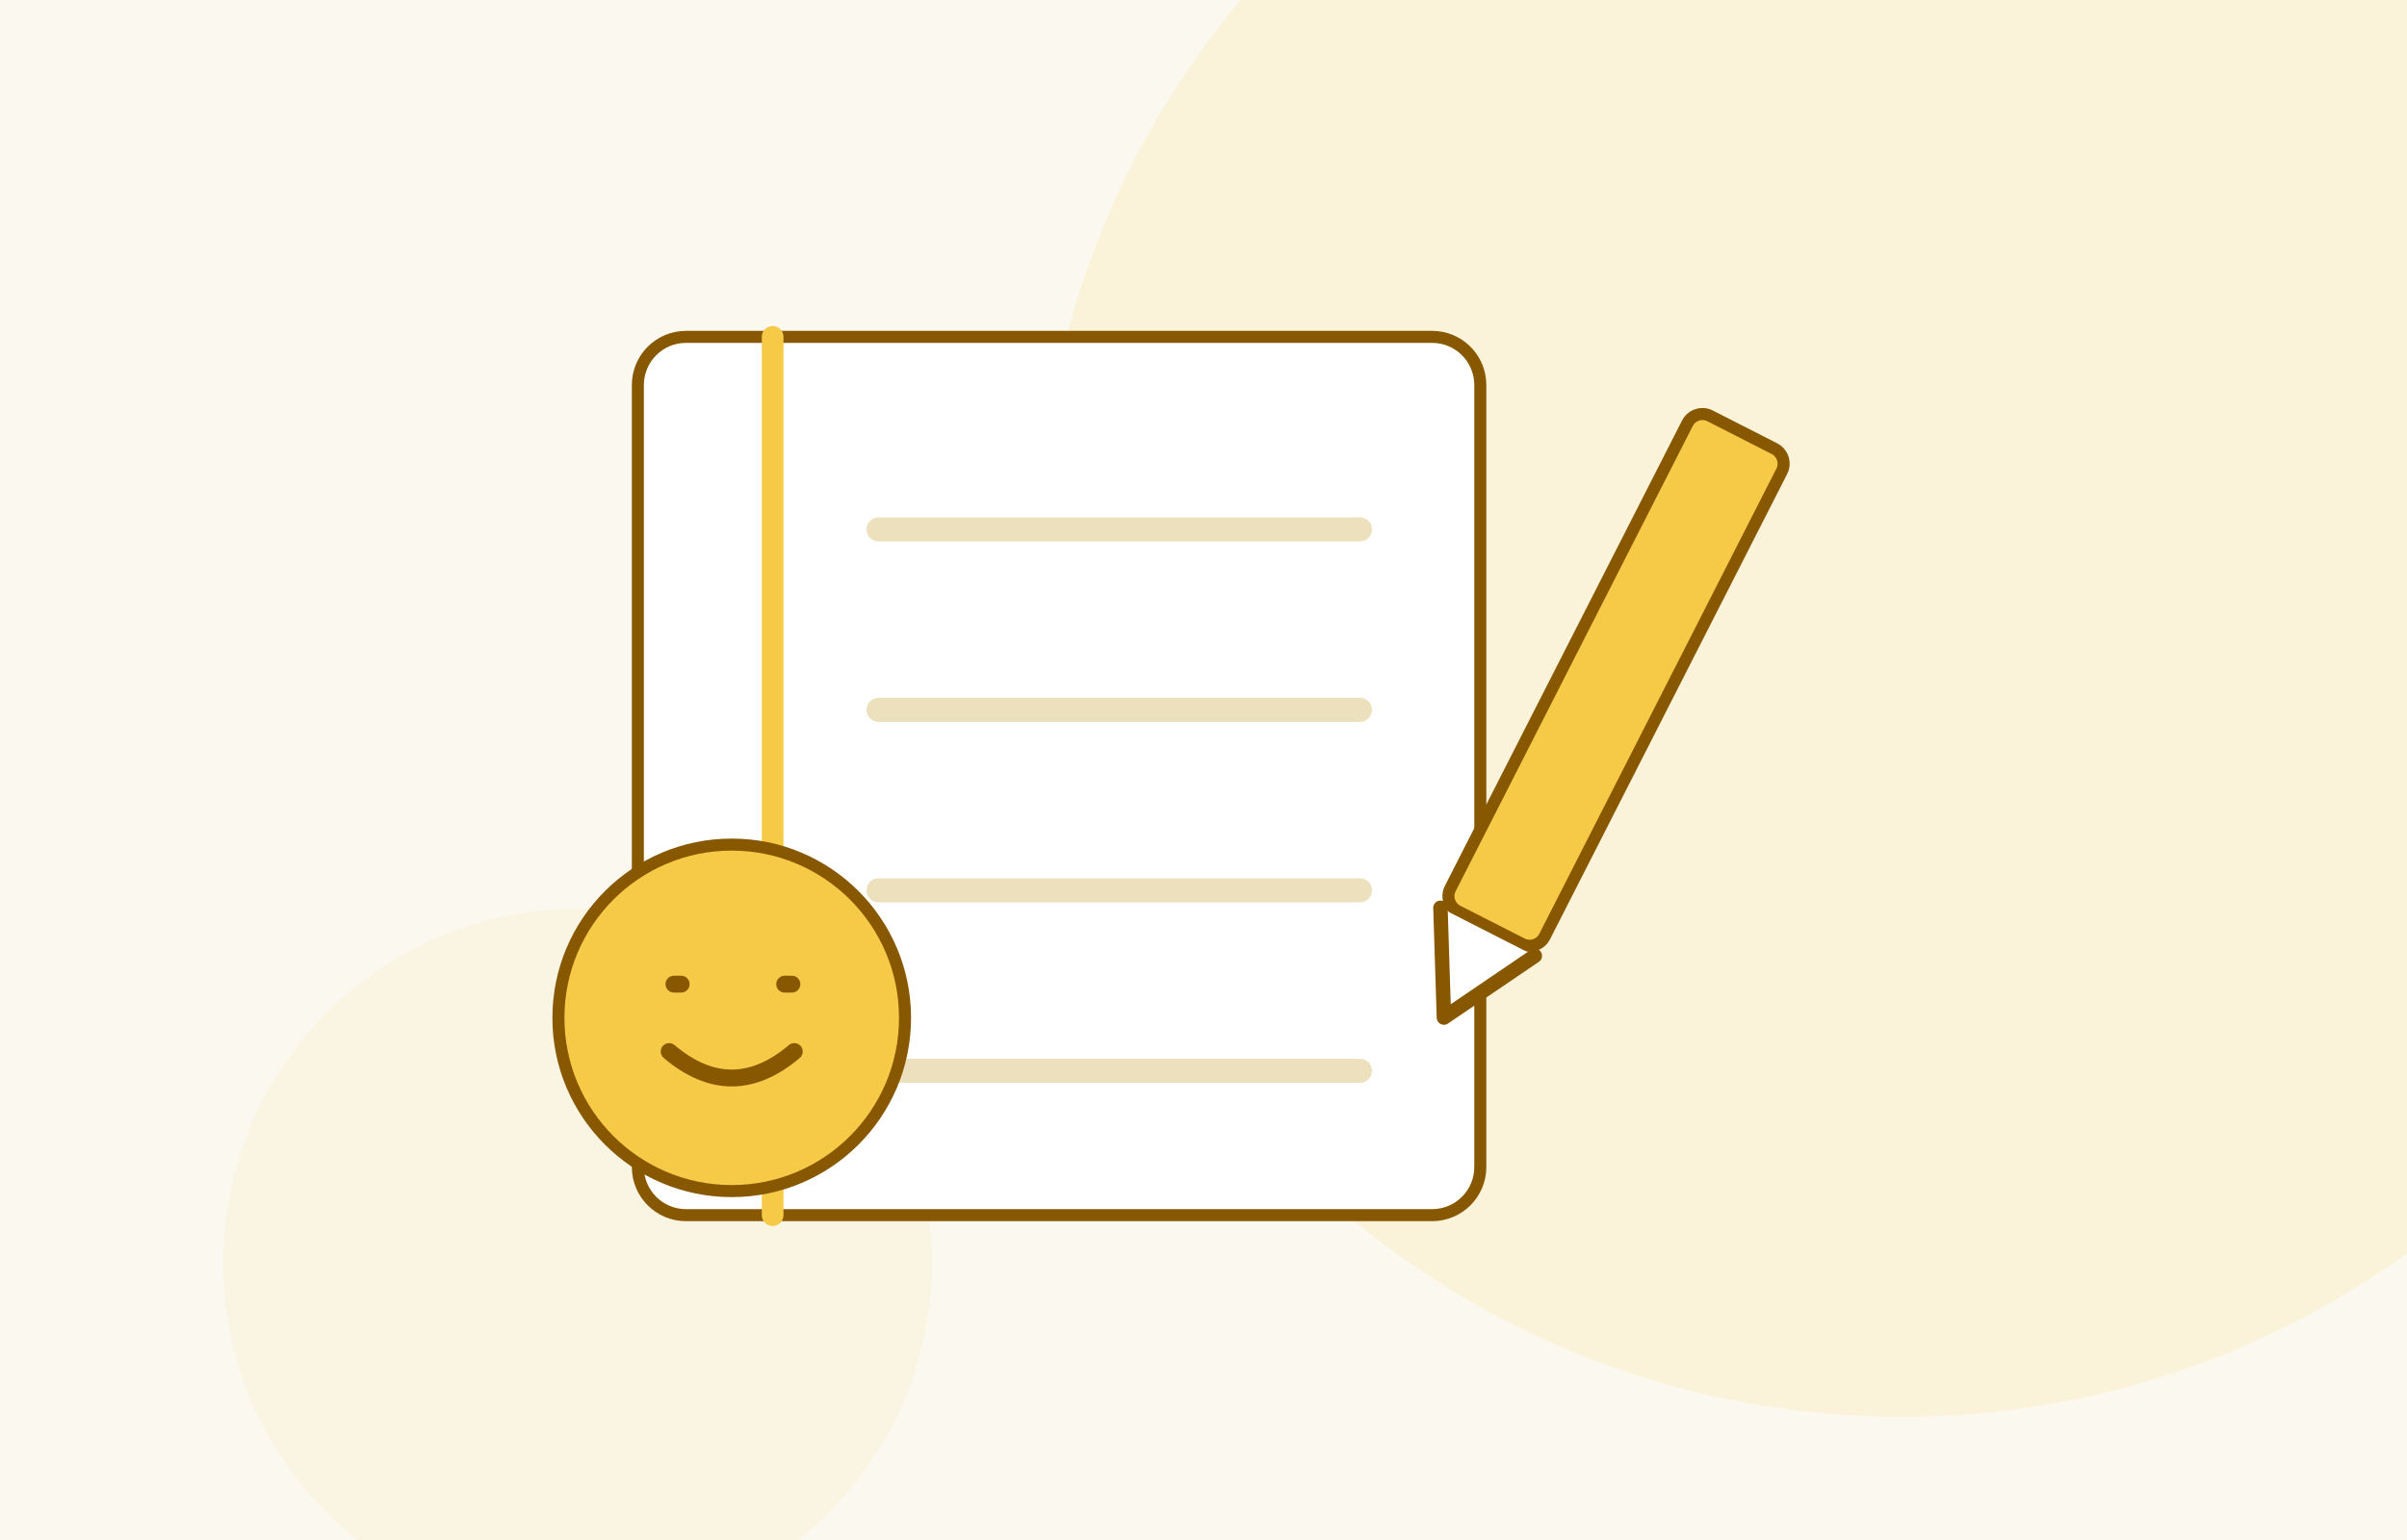
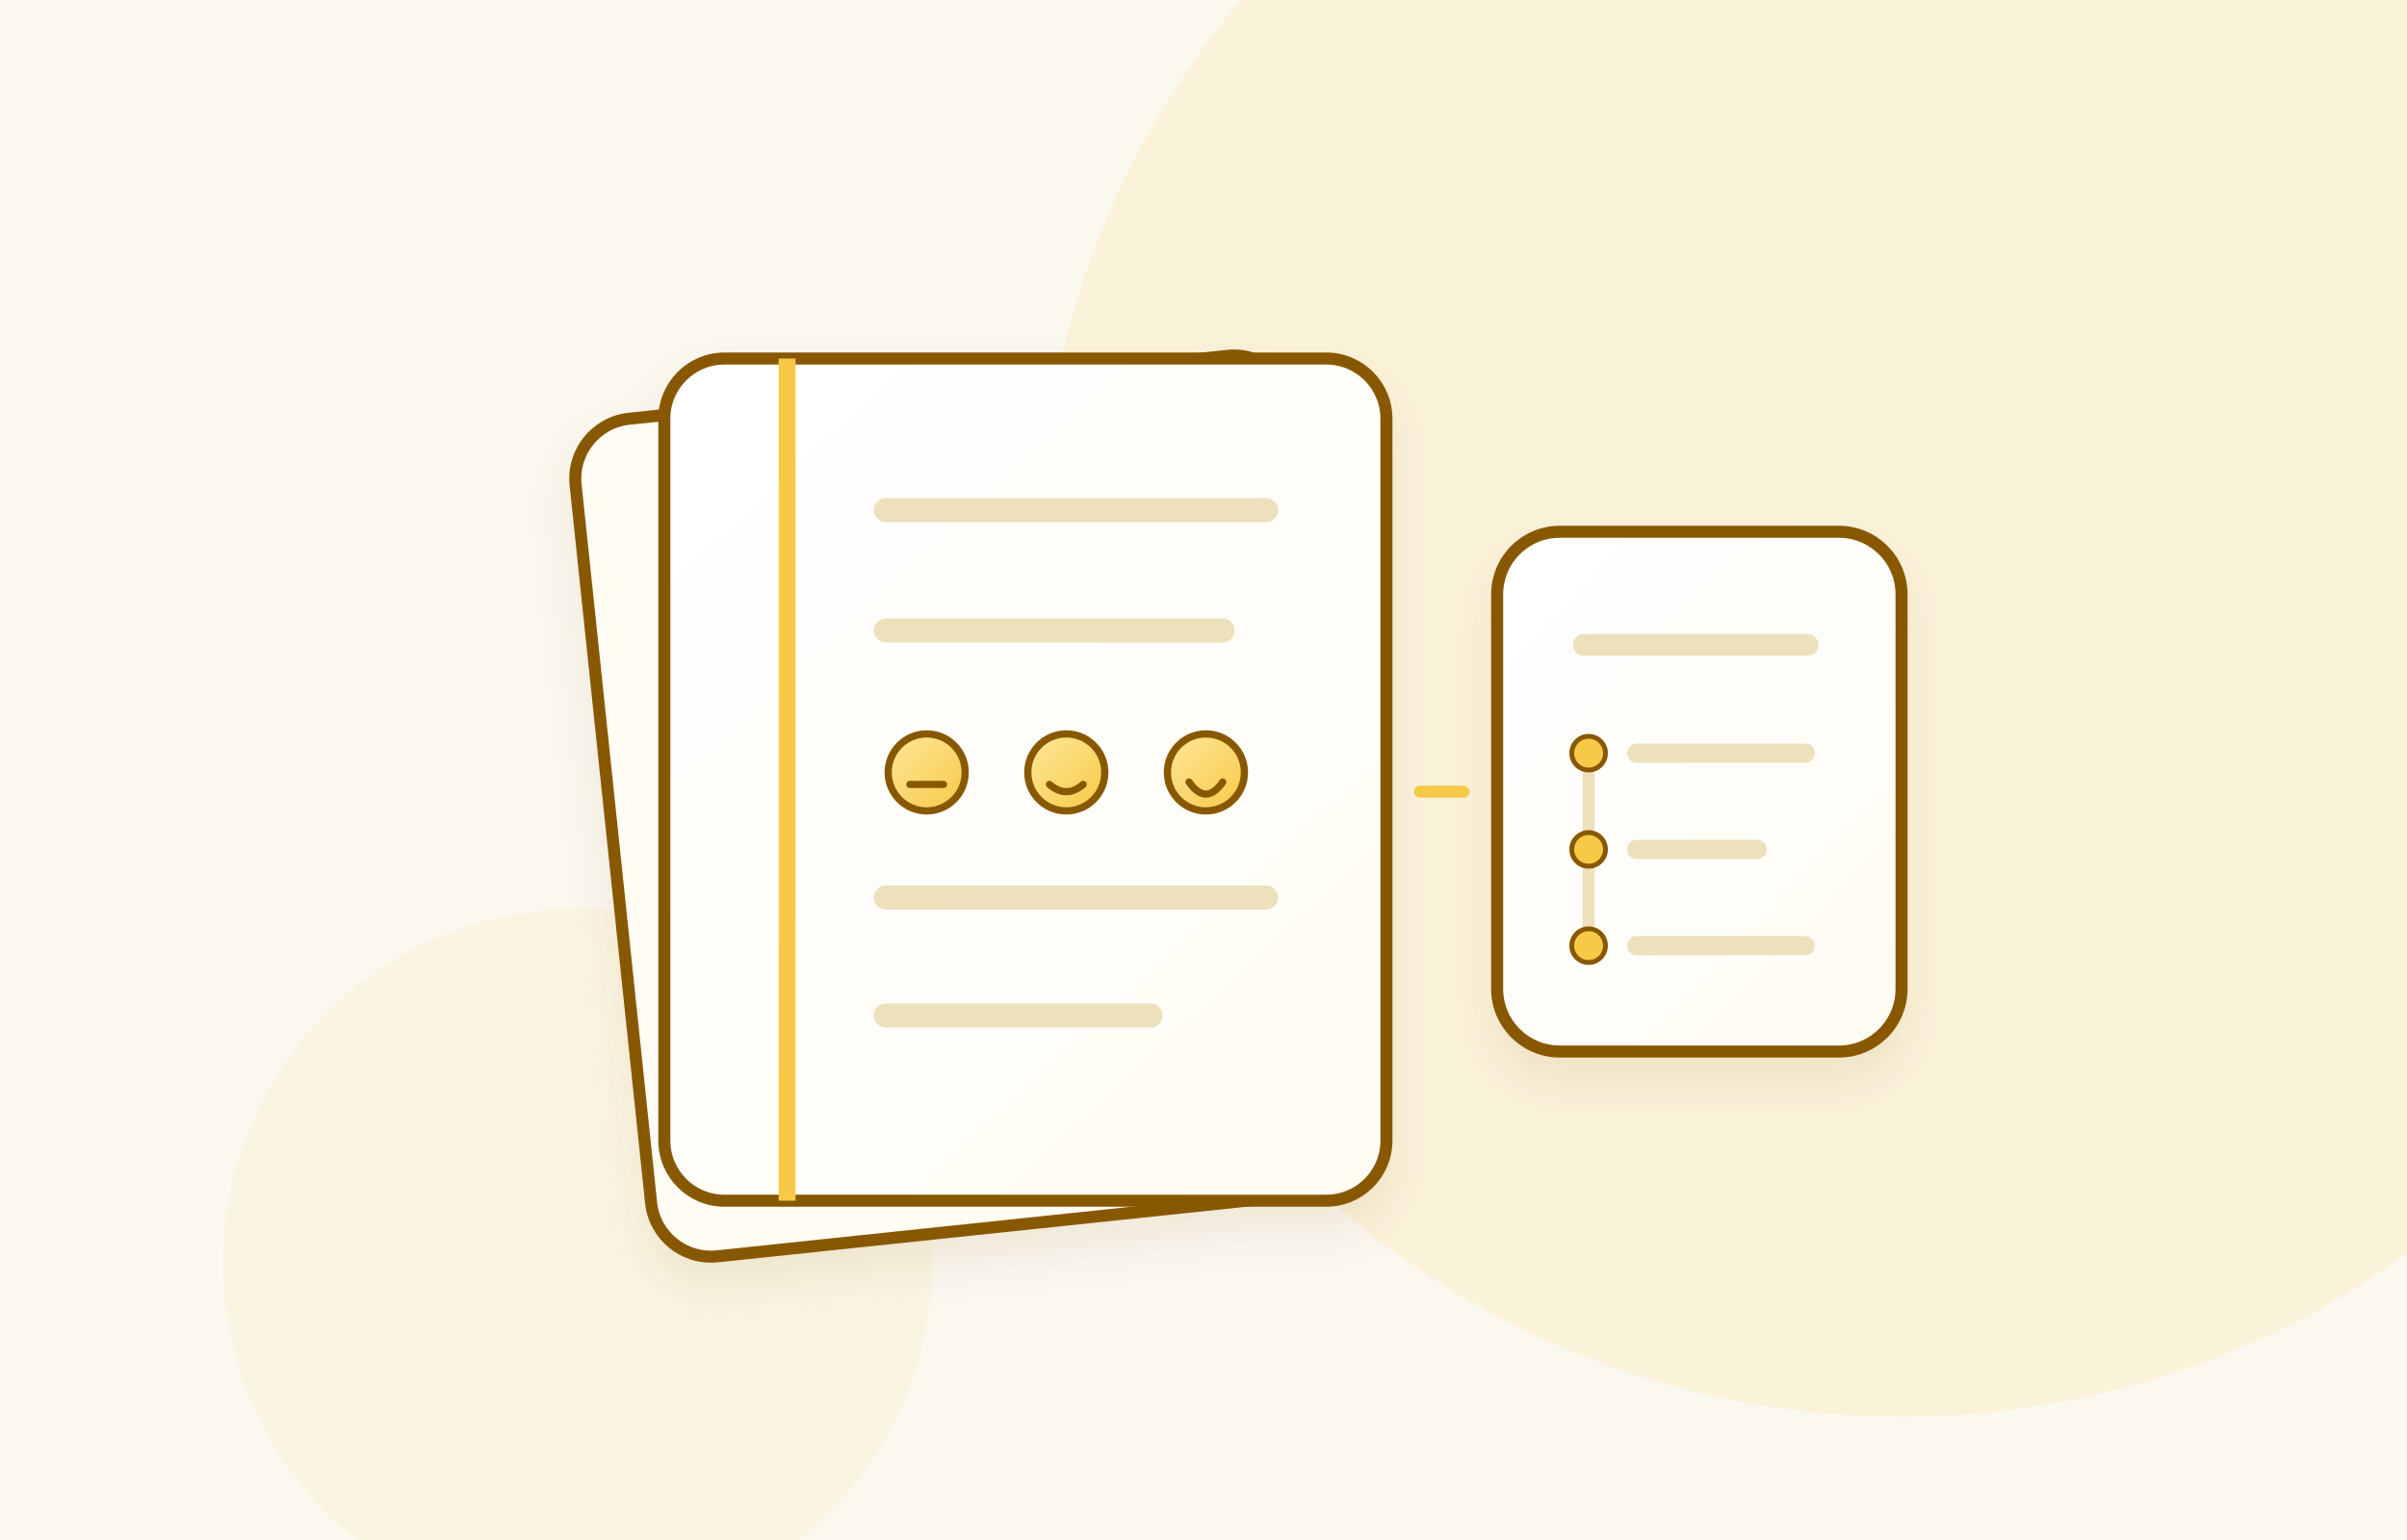
<svg xmlns="http://www.w3.org/2000/svg" viewBox="0 0 1000 640" width="1000" height="640" role="img">
+   <defs>
+     <linearGradient id="surface" x1="0" y1="0" x2=".8" y2="1">
+       <stop stop-color="#fff" />
+       <stop offset="1" stop-color="#fffcf4" />
+     </linearGradient>
+     <linearGradient id="accent" x1="0" y1="0" x2="1" y2="1">
+       <stop stop-color="#ffe89a" />
+       <stop offset="1" stop-color="#f6c947" />
+     </linearGradient>
+     <filter id="soft-shadow" x="-30%" y="-30%" width="160%" height="170%" color-interpolation-filters="sRGB">
+       <feDropShadow dx="0" dy="10" stdDeviation="9" flood-color="#885800" flood-opacity=".1" />
+     </filter>
+   </defs>
  <rect width="1000" height="640" fill="#fbf8f0" />
  <circle cx="790.0" cy="230.4" r="358.4" fill="#f6c947" opacity=".13" />
  <circle cx="240.0" cy="524.8" r="147.2" fill="#f6c947" opacity=".08" />
  <g transform="translate(500 325) scale(1)">
-     <rect x="-235" y="-185" width="350" height="365" rx="20" fill="white" stroke="#885800" stroke-width="5" />
-     <path d="M -179 -185 V 180" fill="none" stroke="#f6c947" stroke-width="9" stroke-linecap="round" stroke-linejoin="round" />
-     <path d="M -135 -105 H 65" fill="none" stroke="#ede0bc" stroke-width="10" stroke-linecap="round" stroke-linejoin="round" />
-     <path d="M -135 -30 H 65" fill="none" stroke="#ede0bc" stroke-width="10" stroke-linecap="round" stroke-linejoin="round" />
-     <path d="M -135 45 H 65" fill="none" stroke="#ede0bc" stroke-width="10" stroke-linecap="round" stroke-linejoin="round" />
-     <path d="M -135 120 H 65" fill="none" stroke="#ede0bc" stroke-width="10" stroke-linecap="round" stroke-linejoin="round" />
-     <g transform="translate(168,-38) rotate(27)">
-       <rect x="-21" y="-121" width="44" height="231" rx="7" fill="#f6c947" stroke="#885800" stroke-width="5" />
-       <path d="M -21 112 l 22 40 22 -40" fill="white" stroke="#885800" stroke-width="6" stroke-linecap="round" stroke-linejoin="round" />
+     <g filter="url(#soft-shadow)">
+       <rect x="-246" y="-165" width="300" height="350" rx="25" fill="#fffcf4" stroke="#885800" stroke-width="5" transform="rotate(-6 -96 10)" />
+       <rect x="-224" y="-176" width="300" height="350" rx="25" fill="url(#surface)" stroke="#885800" stroke-width="5" />
+       <rect x="122" y="-104" width="168" height="216" rx="26" fill="url(#surface)" stroke="#885800" stroke-width="5" />
    </g>
-     <circle cx="-196" cy="98" r="72" fill="#f6c947" stroke="#885800" stroke-width="5" />
-     <path d="M -220 84 h 3 M -174 84 h 3 M -222 112 q 26 22 52 0" fill="none" stroke="#885800" stroke-width="7" stroke-linecap="round" stroke-linejoin="round" />
+     <path d="M-173-176 V174" fill="none" stroke="#f6c947" stroke-width="7" />
+     <path d="M-132-113 H26 M-132-63 H8 M-132 48 H26 M-132 97 H-22" fill="none" stroke="#ede0bc" stroke-width="10" stroke-linecap="round" />
+     <g fill="url(#accent)" stroke="#885800" stroke-width="3">
+       <circle cx="-115" cy="-4" r="16" />
+       <circle cx="-57" cy="-4" r="16" />
+       <circle cx="1" cy="-4" r="16" />
+     </g>
+     <g fill="none" stroke="#885800" stroke-width="3" stroke-linecap="round">
+       <path d="M-122 1 H-108 M-64 1 Q-57 7-50 1 M-6 0 Q1 10 8 0" />
+     </g>
+     <path d="M158-57 H251" fill="none" stroke="#ede0bc" stroke-width="9" stroke-linecap="round" />
+     <path d="M160-12 V69" fill="none" stroke="#ede0bc" stroke-width="5" />
+     <g fill="#f6c947" stroke="#885800" stroke-width="2">
+       <circle cx="160" cy="-12" r="7" />
+       <circle cx="160" cy="28" r="7" />
+       <circle cx="160" cy="68" r="7" />
+     </g>
+     <path d="M180-12 H250 M180 28 H230 M180 68 H250" fill="none" stroke="#ede0bc" stroke-width="8" stroke-linecap="round" />
+     <path d="M90 4 H108" fill="none" stroke="#f6c947" stroke-width="5" stroke-linecap="round" />
  </g>
</svg>
